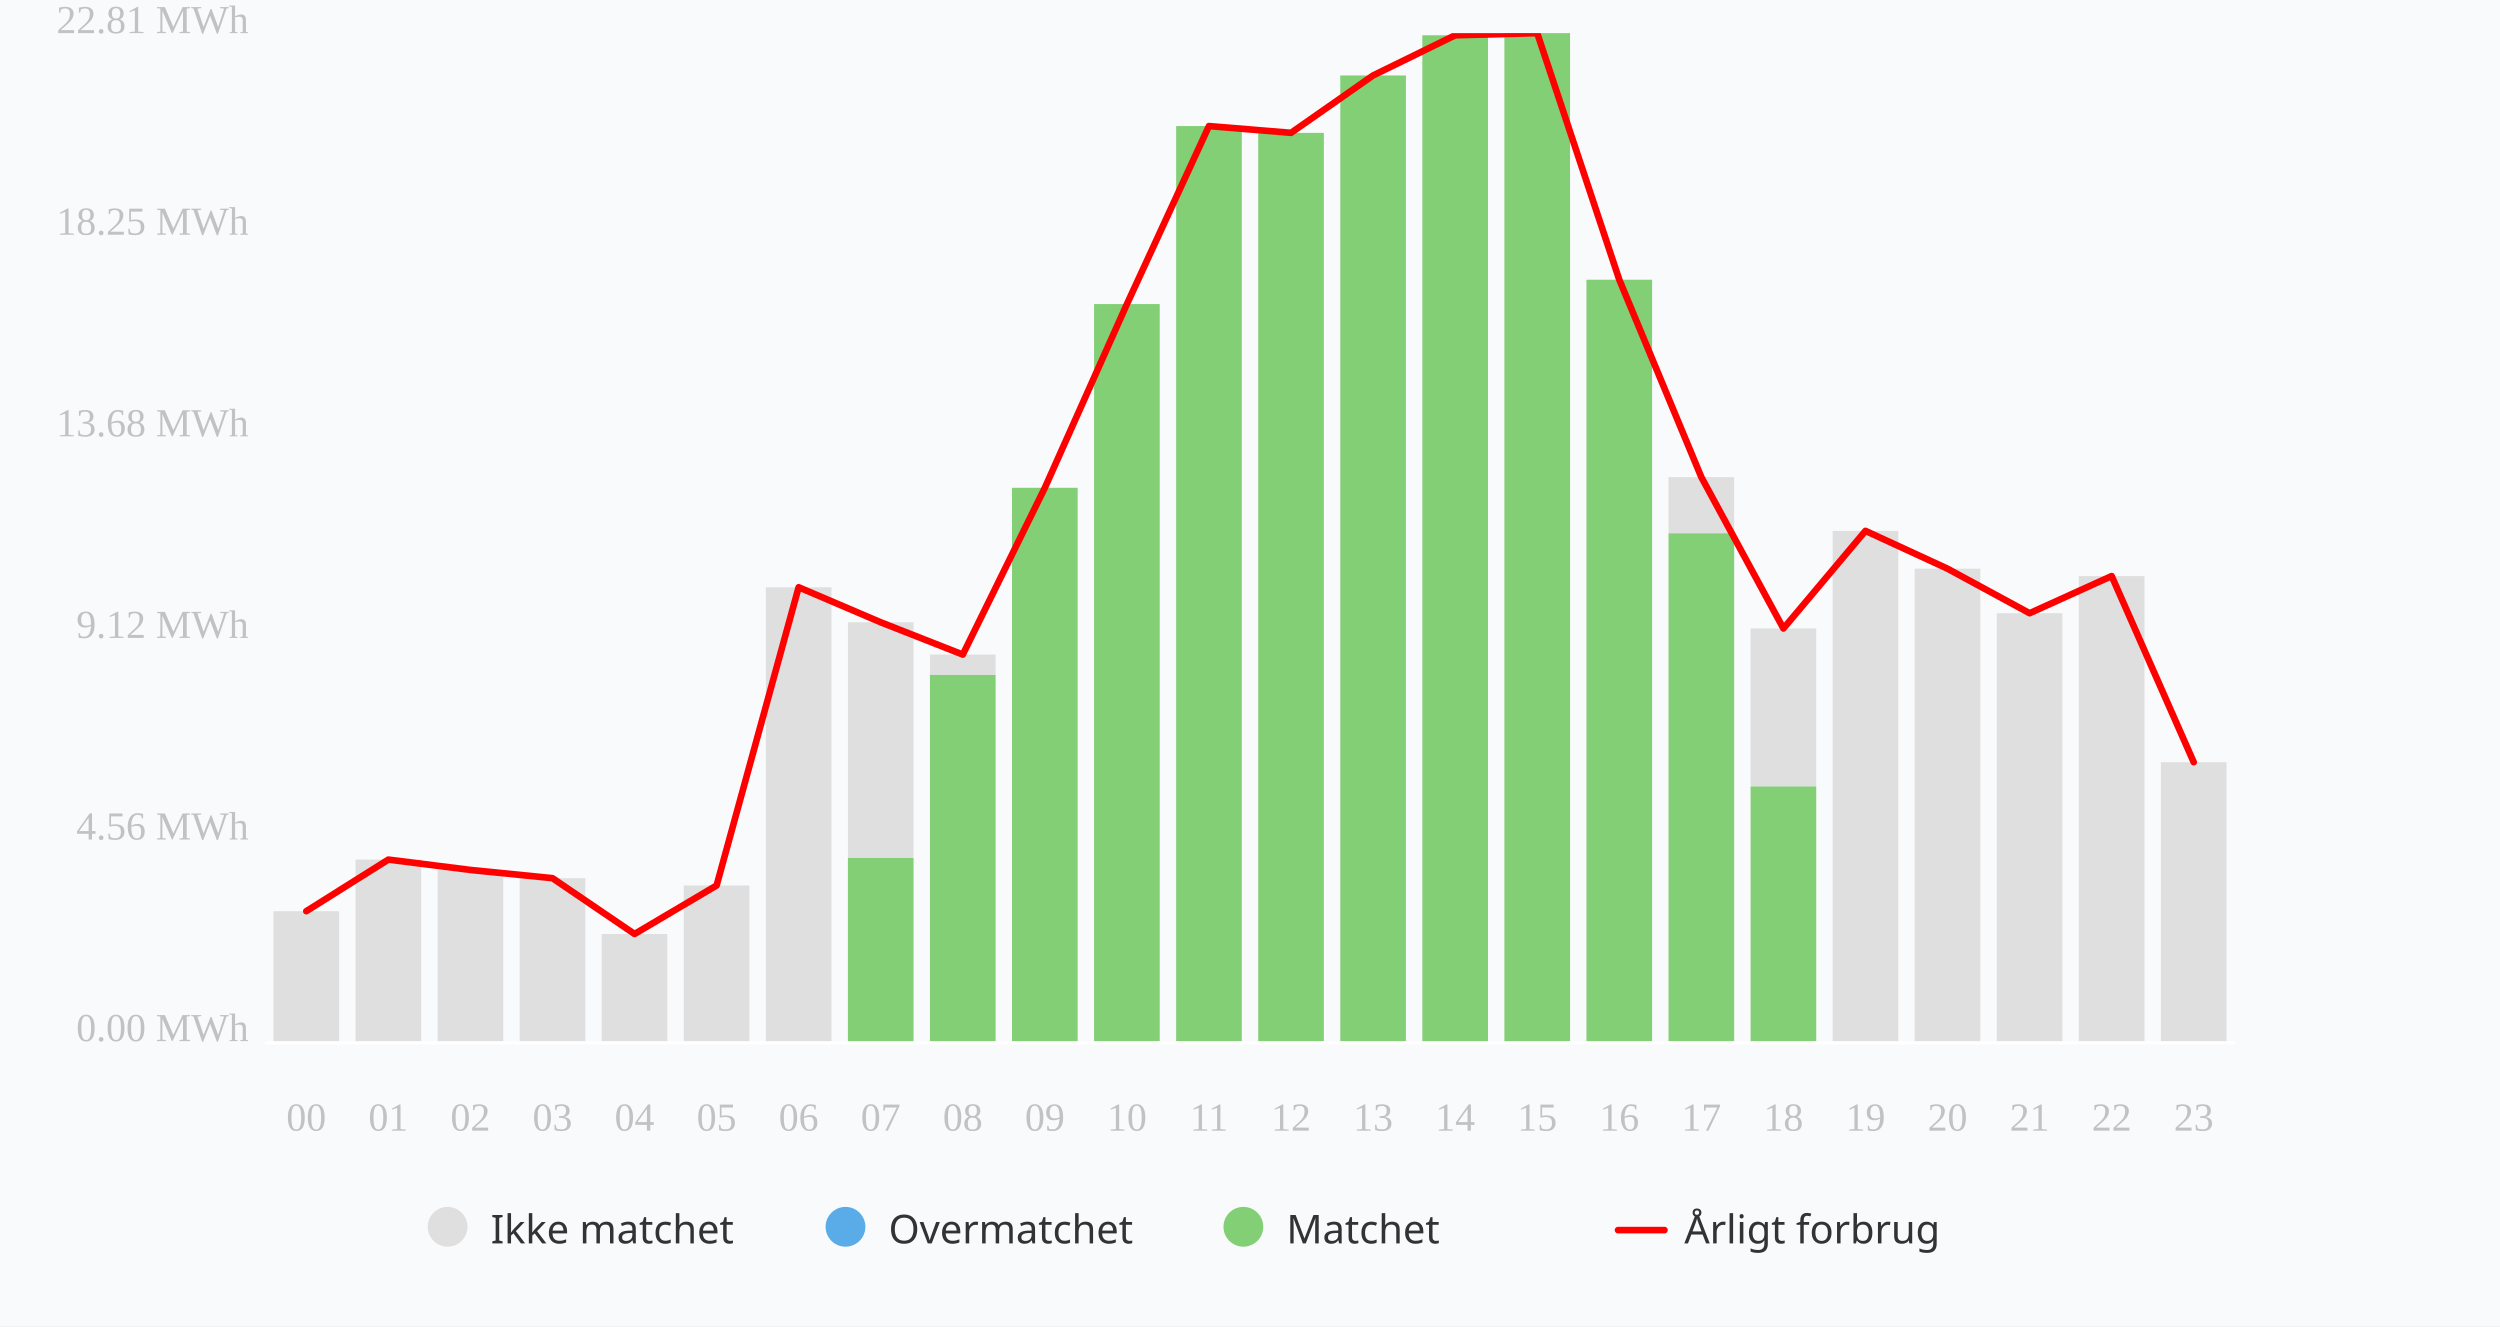
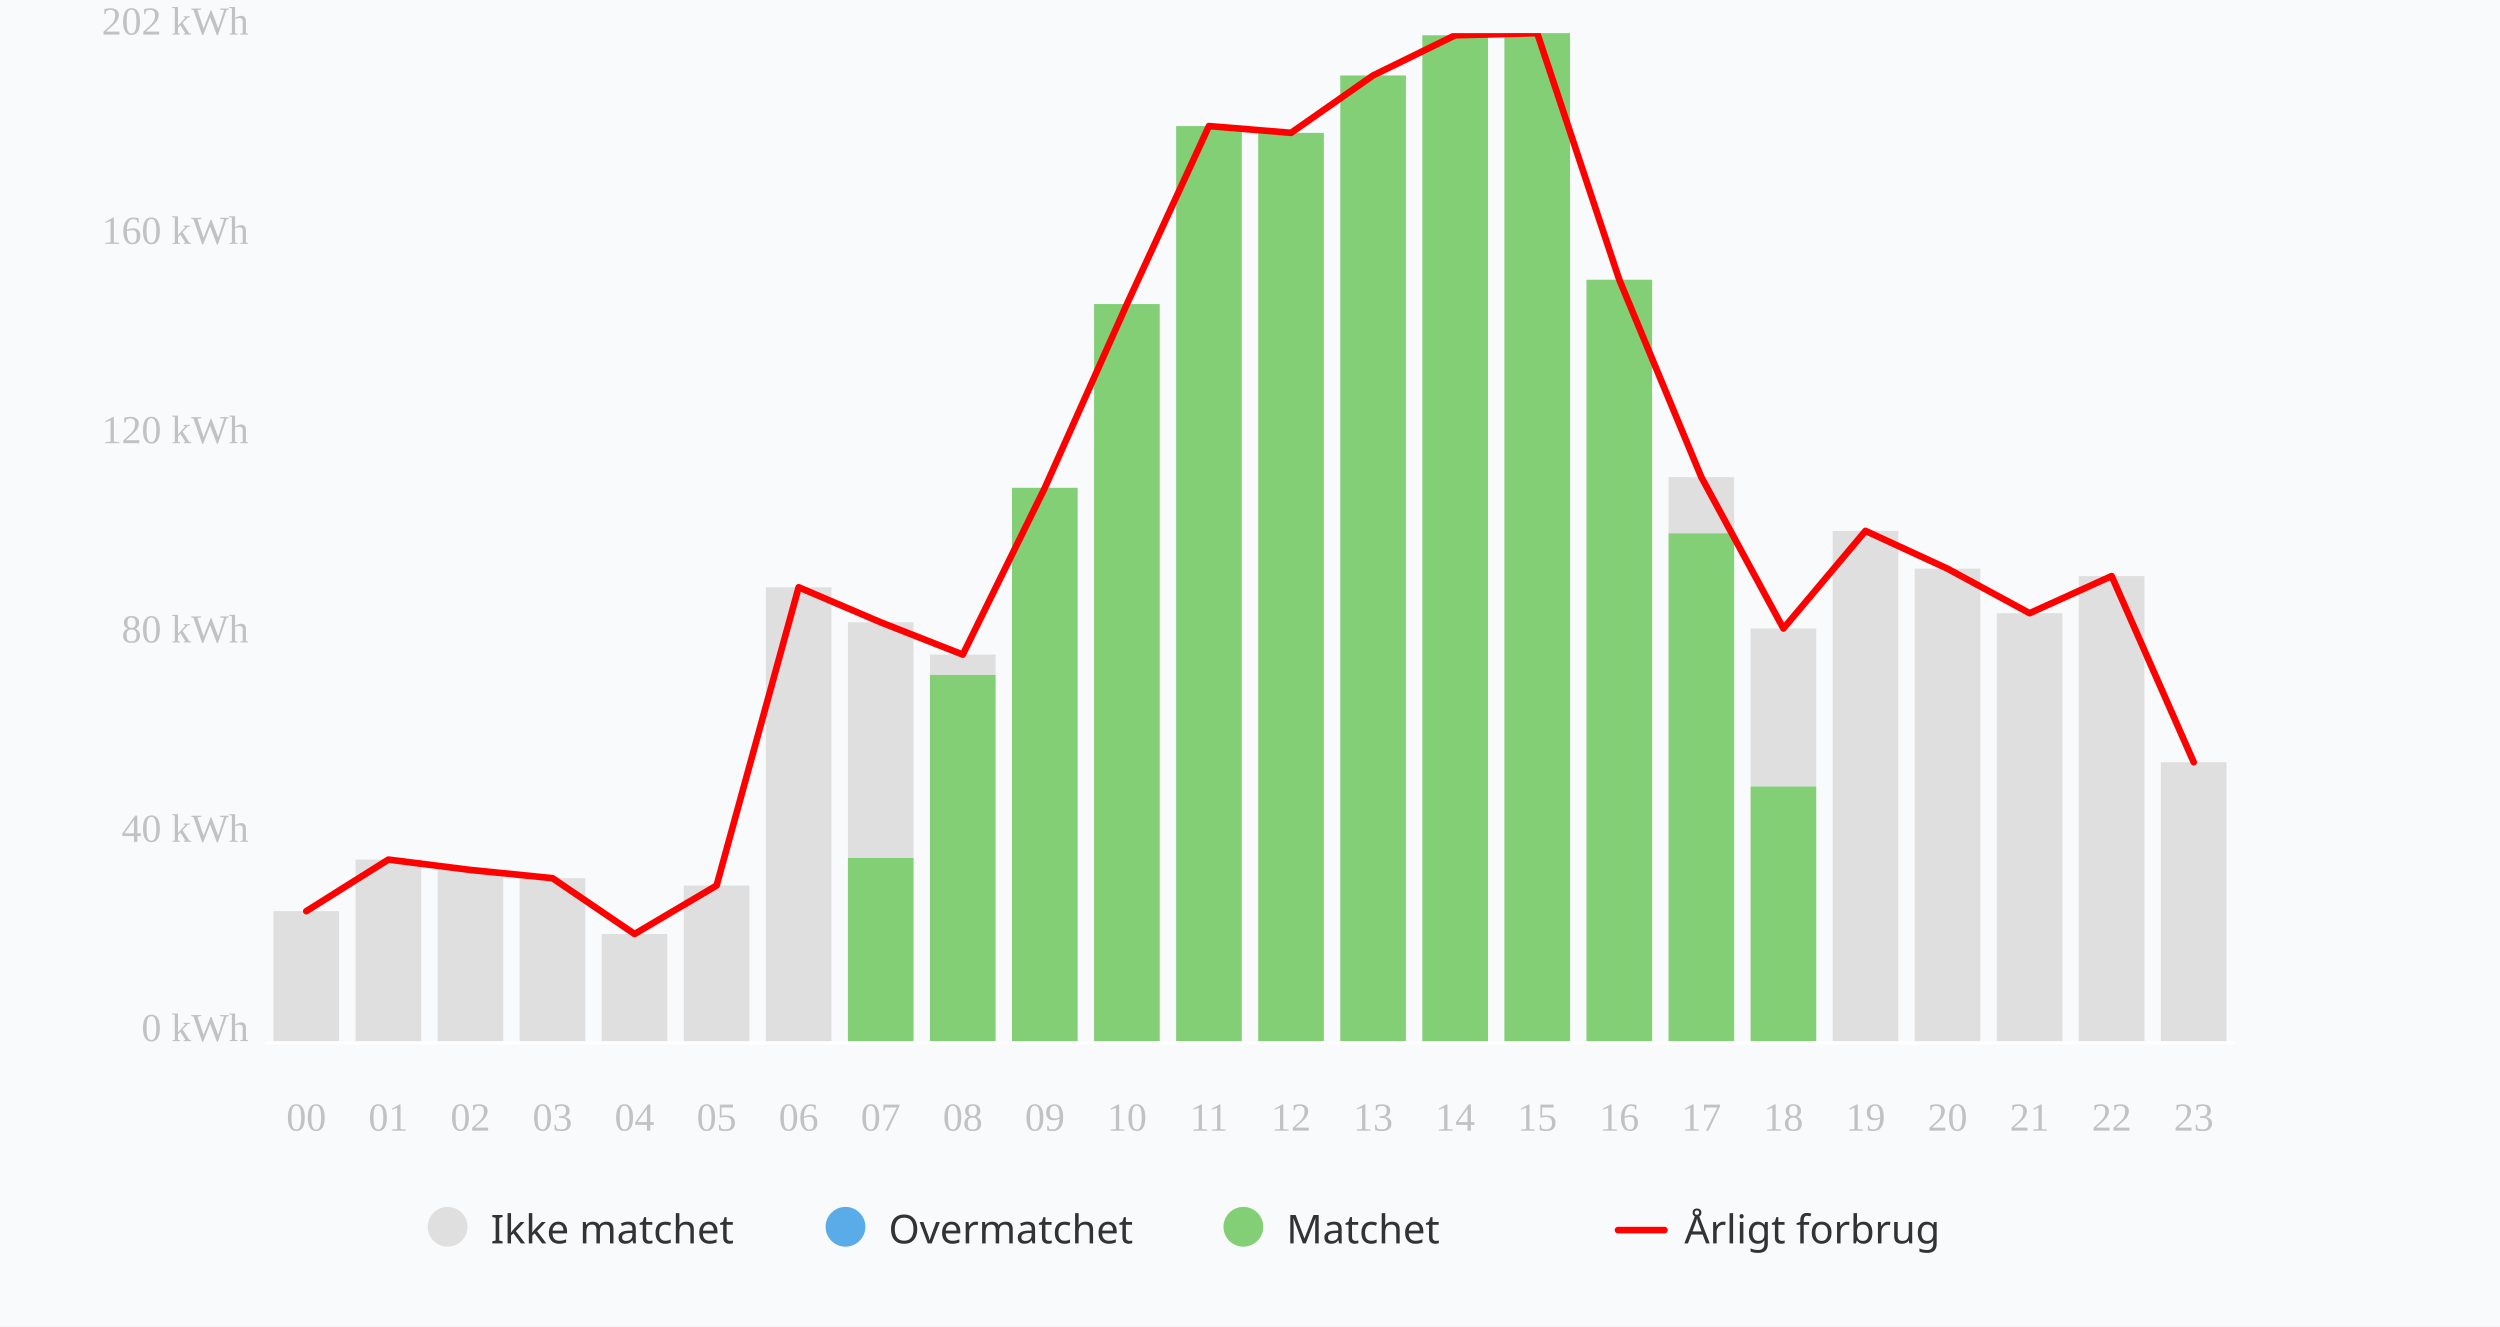
<svg xmlns="http://www.w3.org/2000/svg" class="highcharts-root" viewBox="0 0 754 400" preserveAspectRatio="xMidYMid meet" style="width: 100%; height: auto; display: block;" role="img">
  <defs>
    <filter id="drop-shadow">
      <feDropShadow dx="1" dy="1" flood-color="#000000" flood-opacity="0.75" stdDeviation="2.5" />
    </filter>
    <clipPath id="chart-area">
      <rect x="0" y="0" width="594" height="304" fill="none" />
    </clipPath>
  </defs>
  <rect fill="#F9FAFB" class="highcharts-background" x="0" y="0" width="754" height="400" rx="0" ry="0" />
  <g class="highcharts-grid highcharts-xaxis-grid" data-z-index="1">
    <path fill="none" stroke="#e6e6e6" stroke-width="0" data-z-index="1" class="highcharts-grid-line" d="M 80 10 L 80 314" opacity="1" />
    <path fill="none" stroke="#e6e6e6" stroke-width="0" data-z-index="1" class="highcharts-grid-line" d="M 104.75 10 L 104.75 314" opacity="1" />
    <path fill="none" stroke="#e6e6e6" stroke-width="0" data-z-index="1" class="highcharts-grid-line" d="M 129.5 10 L 129.5 314" opacity="1" />
    <path fill="none" stroke="#e6e6e6" stroke-width="0" data-z-index="1" class="highcharts-grid-line" d="M 154.25 10 L 154.25 314" opacity="1" />
    <path fill="none" stroke="#e6e6e6" stroke-width="0" data-z-index="1" class="highcharts-grid-line" d="M 179 10 L 179 314" opacity="1" />
    <path fill="none" stroke="#e6e6e6" stroke-width="0" data-z-index="1" class="highcharts-grid-line" d="M 203.75 10 L 203.75 314" opacity="1" />
    <path fill="none" stroke="#e6e6e6" stroke-width="0" data-z-index="1" class="highcharts-grid-line" d="M 228.5 10 L 228.5 314" opacity="1" />
    <path fill="none" stroke="#e6e6e6" stroke-width="0" data-z-index="1" class="highcharts-grid-line" d="M 253.25 10 L 253.25 314" opacity="1" />
    <path fill="none" stroke="#e6e6e6" stroke-width="0" data-z-index="1" class="highcharts-grid-line" d="M 278 10 L 278 314" opacity="1" />
    <path fill="none" stroke="#e6e6e6" stroke-width="0" data-z-index="1" class="highcharts-grid-line" d="M 302.75 10 L 302.75 314" opacity="1" />
    <path fill="none" stroke="#e6e6e6" stroke-width="0" data-z-index="1" class="highcharts-grid-line" d="M 327.5 10 L 327.5 314" opacity="1" />
    <path fill="none" stroke="#e6e6e6" stroke-width="0" data-z-index="1" class="highcharts-grid-line" d="M 352.25 10 L 352.25 314" opacity="1" />
    <path fill="none" stroke="#e6e6e6" stroke-width="0" data-z-index="1" class="highcharts-grid-line" d="M 377 10 L 377 314" opacity="1" />
    <path fill="none" stroke="#e6e6e6" stroke-width="0" data-z-index="1" class="highcharts-grid-line" d="M 401.75 10 L 401.75 314" opacity="1" />
    <path fill="none" stroke="#e6e6e6" stroke-width="0" data-z-index="1" class="highcharts-grid-line" d="M 426.5 10 L 426.5 314" opacity="1" />
    <path fill="none" stroke="#e6e6e6" stroke-width="0" data-z-index="1" class="highcharts-grid-line" d="M 451.25 10 L 451.25 314" opacity="1" />
    <path fill="none" stroke="#e6e6e6" stroke-width="0" data-z-index="1" class="highcharts-grid-line" d="M 476 10 L 476 314" opacity="1" />
    <path fill="none" stroke="#e6e6e6" stroke-width="0" data-z-index="1" class="highcharts-grid-line" d="M 500.75 10 L 500.75 314" opacity="1" />
    <path fill="none" stroke="#e6e6e6" stroke-width="0" data-z-index="1" class="highcharts-grid-line" d="M 525.5 10 L 525.5 314" opacity="1" />
    <path fill="none" stroke="#e6e6e6" stroke-width="0" data-z-index="1" class="highcharts-grid-line" d="M 550.25 10 L 550.25 314" opacity="1" />
    <path fill="none" stroke="#e6e6e6" stroke-width="0" data-z-index="1" class="highcharts-grid-line" d="M 575 10 L 575 314" opacity="1" />
    <path fill="none" stroke="#e6e6e6" stroke-width="0" data-z-index="1" class="highcharts-grid-line" d="M 599.75 10 L 599.75 314" opacity="1" />
    <path fill="none" stroke="#e6e6e6" stroke-width="0" data-z-index="1" class="highcharts-grid-line" d="M 624.5 10 L 624.5 314" opacity="1" />
    <path fill="none" stroke="#e6e6e6" stroke-width="0" data-z-index="1" class="highcharts-grid-line" d="M 649.25 10 L 649.25 314" opacity="1" />
    <path fill="none" stroke="#e6e6e6" stroke-width="0" data-z-index="1" class="highcharts-grid-line" d="M 674 10 L 674 314" opacity="1" />
  </g>
  <g class="highcharts-axis highcharts-xaxis" data-z-index="2">
    <path fill="none" class="highcharts-axis-line" stroke="#ffffff" stroke-width="1" d="M 80 314.5 L 674 314.5" />
  </g>
  <g class="highcharts-series-group" data-z-index="3" transform="translate(80,10)">
    <g class="highcharts-series highcharts-series-0 highcharts-column-series" data-z-index="0.1" opacity="1" clip-path="url(#chart-area)">
-       <rect x="2.475" y="264.812" width="19.8" height="39.188" fill="#DFDFDF" />
-       <rect x="27.225" y="249.254" width="19.8" height="54.746" fill="#DFDFDF" />
-       <rect x="51.975" y="252.374" width="19.8" height="51.626" fill="#DFDFDF" />
-       <rect x="76.725" y="254.855" width="19.8" height="49.145" fill="#DFDFDF" />
-       <rect x="101.475" y="271.689" width="19.8" height="32.311" fill="#DFDFDF" />
-       <rect x="126.225" y="257.061" width="19.8" height="46.939" fill="#DFDFDF" />
-       <rect x="150.975" y="167.121" width="19.8" height="136.879" fill="#DFDFDF" />
-       <rect x="175.725" y="177.684" width="19.8" height="71.092" fill="#DFDFDF" />
-       <rect x="200.475" y="187.421" width="19.8" height="6.14" fill="#DFDFDF" />
-       <rect x="423.225" y="133.913" width="19.8" height="16.924" fill="#DFDFDF" />
-       <rect x="447.975" y="179.551" width="19.8" height="47.656" fill="#DFDFDF" />
-       <rect x="472.725" y="150.112" width="19.8" height="153.888" fill="#DFDFDF" />
-       <rect x="497.475" y="161.518" width="19.8" height="142.482" fill="#DFDFDF" />
-       <rect x="522.225" y="174.944" width="19.8" height="129.056" fill="#DFDFDF" />
-       <rect x="546.975" y="163.741" width="19.8" height="140.259" fill="#DFDFDF" />
-       <rect x="571.725" y="219.871" width="19.8" height="84.129" fill="#DFDFDF" />
+       <rect x="2.475" y="264.807" width="19.8" height="39.193" fill="#DFDFDF" />
+       <rect x="27.225" y="249.253" width="19.8" height="54.747" fill="#DFDFDF" />
+       <rect x="51.975" y="252.379" width="19.8" height="51.621" fill="#DFDFDF" />
+       <rect x="76.725" y="254.858" width="19.8" height="49.142" fill="#DFDFDF" />
+       <rect x="101.475" y="271.69" width="19.8" height="32.31" fill="#DFDFDF" />
+       <rect x="126.225" y="257.067" width="19.8" height="46.933" fill="#DFDFDF" />
+       <rect x="150.975" y="167.124" width="19.8" height="136.876" fill="#DFDFDF" />
+       <rect x="175.725" y="177.689" width="19.8" height="71.086" fill="#DFDFDF" />
+       <rect x="200.475" y="187.427" width="19.8" height="6.133" fill="#DFDFDF" />
+       <rect x="423.225" y="133.912" width="19.8" height="16.925" fill="#DFDFDF" />
+       <rect x="447.975" y="179.553" width="19.8" height="47.655" fill="#DFDFDF" />
+       <rect x="472.725" y="150.113" width="19.8" height="153.887" fill="#DFDFDF" />
+       <rect x="497.475" y="161.519" width="19.8" height="142.481" fill="#DFDFDF" />
+       <rect x="522.225" y="174.939" width="19.8" height="129.061" fill="#DFDFDF" />
+       <rect x="546.975" y="163.743" width="19.8" height="140.257" fill="#DFDFDF" />
+       <rect x="571.725" y="219.873" width="19.8" height="84.127" fill="#DFDFDF" />
    </g>
    <g class="highcharts-series highcharts-series-1 highcharts-column-series" data-z-index="0.1" opacity="1" clip-path="url(#chart-area)" />
    <g class="highcharts-series highcharts-series-2 highcharts-column-series" data-z-index="0.1" opacity="1" clip-path="url(#chart-area)">
      <rect x="175.725" y="248.776" width="19.8" height="55.224" fill="#82CF76" />
      <rect x="200.475" y="193.561" width="19.8" height="110.439" fill="#82CF76" />
      <rect x="225.225" y="137.122" width="19.8" height="166.878" fill="#82CF76" />
      <rect x="249.975" y="81.713" width="19.8" height="222.287" fill="#82CF76" />
      <rect x="274.725" y="28.023" width="19.8" height="275.977" fill="#82CF76" />
      <rect x="299.475" y="30.065" width="19.8" height="273.935" fill="#82CF76" />
      <rect x="324.225" y="12.754" width="19.8" height="291.246" fill="#82CF76" />
      <rect x="348.975" y="0.641" width="19.8" height="303.359" fill="#82CF76" />
      <rect x="373.725" y="0" width="19.8" height="304" fill="#82CF76" />
      <rect x="398.475" y="74.362" width="19.8" height="229.638" fill="#82CF76" />
      <rect x="423.225" y="150.837" width="19.8" height="153.163" fill="#82CF76" />
      <rect x="447.975" y="227.207" width="19.8" height="76.793" fill="#82CF76" />
    </g>
    <g class="highcharts-series highcharts-series-3 highcharts-line-series" data-z-index="10" opacity="1" clip-path="url(#chart-area)">
-       <path fill="none" class="highcharts-graph" d="M 12.375,264.812 37.125,249.254 61.875,252.374 86.625,254.855 111.375,271.689 136.125,257.061 160.875,167.121 185.625,177.684 210.375,187.421 235.125,137.122 259.875,81.713 284.625,28.023 309.375,30.065 334.125,12.754 358.875,0.641 383.625,0 408.375,74.362 433.125,133.913 457.875,179.551 482.625,150.112 507.375,161.518 532.125,174.944 556.875,163.741 581.625,219.871" stroke="#FF0000" stroke-width="2" stroke-linejoin="round" stroke-linecap="round" />
+       <path fill="none" class="highcharts-graph" d="M 12.375,264.807 37.125,249.253 61.875,252.379 86.625,254.858 111.375,271.69 136.125,257.067 160.875,167.124 185.625,177.689 210.375,187.427 235.125,137.122 259.875,81.713 284.625,28.023 309.375,30.065 334.125,12.754 358.875,0.641 383.625,0 408.375,74.362 433.125,133.912 457.875,179.553 482.625,150.113 507.375,161.519 532.125,174.939 556.875,163.743 581.625,219.873" stroke="#FF0000" stroke-width="2" stroke-linejoin="round" stroke-linecap="round" />
    </g>
  </g>
  <g class="highcharts-axis-labels highcharts-xaxis-labels" data-z-index="7">
    <text x="92.375" y="341" text-anchor="middle" style="cursor: default; font-size: 12px; fill: rgb(194,194,194);">00</text>
    <text x="117.125" y="341" text-anchor="middle" style="cursor: default; font-size: 12px; fill: rgb(194,194,194);">01</text>
    <text x="141.875" y="341" text-anchor="middle" style="cursor: default; font-size: 12px; fill: rgb(194,194,194);">02</text>
    <text x="166.625" y="341" text-anchor="middle" style="cursor: default; font-size: 12px; fill: rgb(194,194,194);">03</text>
    <text x="191.375" y="341" text-anchor="middle" style="cursor: default; font-size: 12px; fill: rgb(194,194,194);">04</text>
    <text x="216.125" y="341" text-anchor="middle" style="cursor: default; font-size: 12px; fill: rgb(194,194,194);">05</text>
    <text x="240.875" y="341" text-anchor="middle" style="cursor: default; font-size: 12px; fill: rgb(194,194,194);">06</text>
    <text x="265.625" y="341" text-anchor="middle" style="cursor: default; font-size: 12px; fill: rgb(194,194,194);">07</text>
    <text x="290.375" y="341" text-anchor="middle" style="cursor: default; font-size: 12px; fill: rgb(194,194,194);">08</text>
    <text x="315.125" y="341" text-anchor="middle" style="cursor: default; font-size: 12px; fill: rgb(194,194,194);">09</text>
    <text x="339.875" y="341" text-anchor="middle" style="cursor: default; font-size: 12px; fill: rgb(194,194,194);">10</text>
    <text x="364.625" y="341" text-anchor="middle" style="cursor: default; font-size: 12px; fill: rgb(194,194,194);">11</text>
    <text x="389.375" y="341" text-anchor="middle" style="cursor: default; font-size: 12px; fill: rgb(194,194,194);">12</text>
    <text x="414.125" y="341" text-anchor="middle" style="cursor: default; font-size: 12px; fill: rgb(194,194,194);">13</text>
    <text x="438.875" y="341" text-anchor="middle" style="cursor: default; font-size: 12px; fill: rgb(194,194,194);">14</text>
    <text x="463.625" y="341" text-anchor="middle" style="cursor: default; font-size: 12px; fill: rgb(194,194,194);">15</text>
    <text x="488.375" y="341" text-anchor="middle" style="cursor: default; font-size: 12px; fill: rgb(194,194,194);">16</text>
    <text x="513.125" y="341" text-anchor="middle" style="cursor: default; font-size: 12px; fill: rgb(194,194,194);">17</text>
    <text x="537.875" y="341" text-anchor="middle" style="cursor: default; font-size: 12px; fill: rgb(194,194,194);">18</text>
    <text x="562.625" y="341" text-anchor="middle" style="cursor: default; font-size: 12px; fill: rgb(194,194,194);">19</text>
    <text x="587.375" y="341" text-anchor="middle" style="cursor: default; font-size: 12px; fill: rgb(194,194,194);">20</text>
    <text x="612.125" y="341" text-anchor="middle" style="cursor: default; font-size: 12px; fill: rgb(194,194,194);">21</text>
    <text x="636.875" y="341" text-anchor="middle" style="cursor: default; font-size: 12px; fill: rgb(194,194,194);">22</text>
    <text x="661.625" y="341" text-anchor="middle" style="cursor: default; font-size: 12px; fill: rgb(194,194,194);">23</text>
  </g>
  <g class="highcharts-legend" data-z-index="7" transform="translate(119,355)">
    <rect fill="none" class="highcharts-legend-box" rx="0" ry="0" stroke="#999999" stroke-width="0" x="0" y="0" width="517" height="30" />
    <g data-z-index="1">
      <g>
        <g class="highcharts-legend-item highcharts-column-series" data-z-index="1" transform="translate(8,3)">
          <text x="21" y="17" text-anchor="start" data-z-index="2" style="font-size: 12px; font-family: OpenSansNormal; fill: rgb(51, 51, 51);">Ikke matchet</text>
          <rect x="2" y="6" rx="6" ry="6" width="12" height="12" fill="#DFDFDF" class="highcharts-point" data-z-index="3" />
        </g>
        <g class="highcharts-legend-item highcharts-column-series" data-z-index="1" transform="translate(128,3)">
          <text x="21" y="17" text-anchor="start" data-z-index="2" style="font-size: 12px; font-family: OpenSansNormal; fill: rgb(51, 51, 51);">Overmatchet</text>
          <rect x="2" y="6" rx="6" ry="6" width="12" height="12" fill="#59ACE8" class="highcharts-point" data-z-index="3" />
        </g>
        <g class="highcharts-legend-item highcharts-column-series" data-z-index="1" transform="translate(248,3)">
          <text x="21" y="17" text-anchor="start" data-z-index="2" style="font-size: 12px; font-family: OpenSansNormal; fill: rgb(51, 51, 51);">Matchet</text>
          <rect x="2" y="6" rx="6" ry="6" width="12" height="12" fill="#82CF76" class="highcharts-point" data-z-index="3" />
        </g>
        <g class="highcharts-legend-item highcharts-line-series" data-z-index="1" transform="translate(368,3)">
          <path fill="none" class="highcharts-graph" stroke-width="2" stroke-linecap="round" d="M 1 13 L 15 13" stroke="#FF0000" />
          <text x="21" y="17" text-anchor="start" data-z-index="2" style="font-size: 12px; font-family: OpenSansNormal; fill: rgb(51, 51, 51);">Årligt forbrug</text>
        </g>
      </g>
    </g>
  </g>
  <g class="highcharts-axis-labels highcharts-yaxis-labels" data-z-index="7">
-     <text x="75" y="314" text-anchor="end" style="font-size: 12px; fill: rgb(194,194,194);">0.00 MWh</text>
-     <text x="75" y="253.2" text-anchor="end" style="font-size: 12px; fill: rgb(194,194,194);">4.56 MWh</text>
-     <text x="75" y="192.4" text-anchor="end" style="font-size: 12px; fill: rgb(194,194,194);">9.12 MWh</text>
-     <text x="75" y="131.6" text-anchor="end" style="font-size: 12px; fill: rgb(194,194,194);">13.68 MWh</text>
-     <text x="75" y="70.8" text-anchor="end" style="font-size: 12px; fill: rgb(194,194,194);">18.25 MWh</text>
-     <text x="75" y="10" text-anchor="end" style="font-size: 12px; fill: rgb(194,194,194);">22.81 MWh</text>
+     <text x="75" y="314" text-anchor="end" style="font-size: 12px; fill: rgb(194,194,194);">0 kWh</text>
+     <text x="75" y="253.888" text-anchor="end" style="font-size: 12px; fill: rgb(194,194,194);">40 kWh</text>
+     <text x="75" y="193.776" text-anchor="end" style="font-size: 12px; fill: rgb(194,194,194);">80 kWh</text>
+     <text x="75" y="133.663" text-anchor="end" style="font-size: 12px; fill: rgb(194,194,194);">120 kWh</text>
+     <text x="75" y="73.551" text-anchor="end" style="font-size: 12px; fill: rgb(194,194,194);">160 kWh</text>
+     <text x="75" y="10.433" text-anchor="end" style="font-size: 12px; fill: rgb(194,194,194);">202 kWh</text>
  </g>
  <g class="highcharts-axis highcharts-yaxis-left">
    <line x1="80" y1="10" x2="80" y2="314" stroke="FFA500" stroke-width="2" />
  </g>
</svg>
